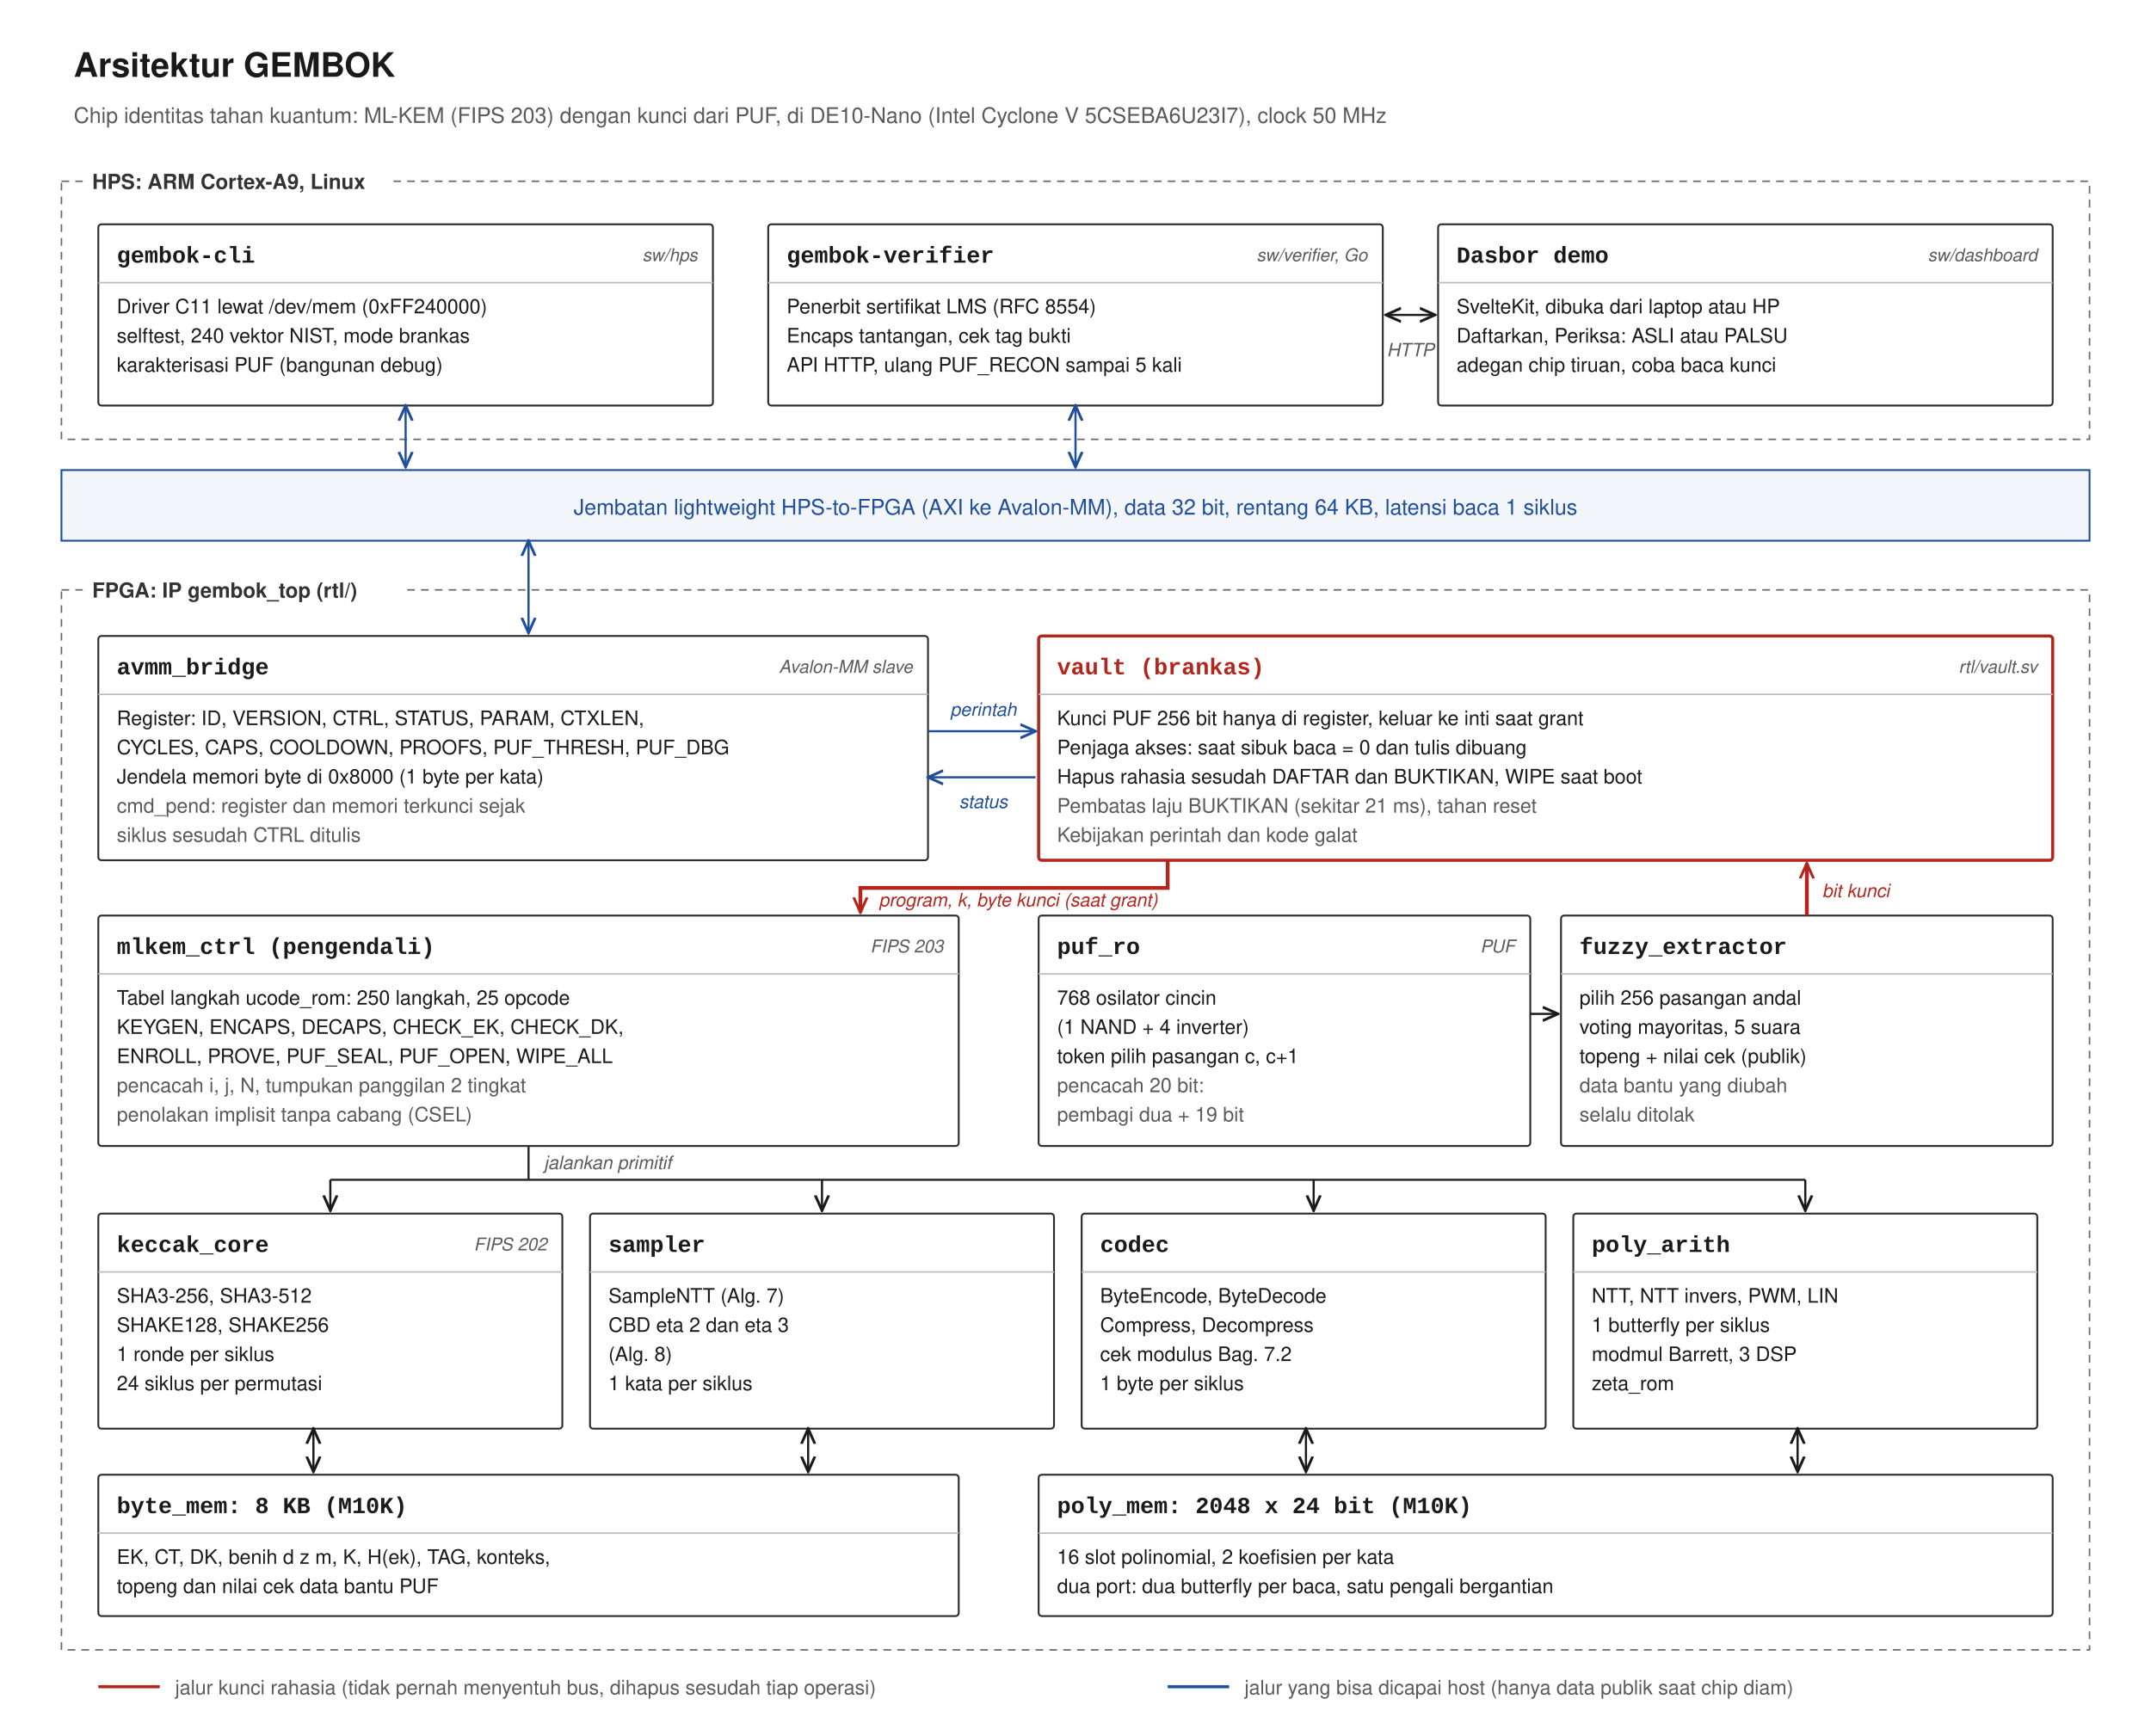
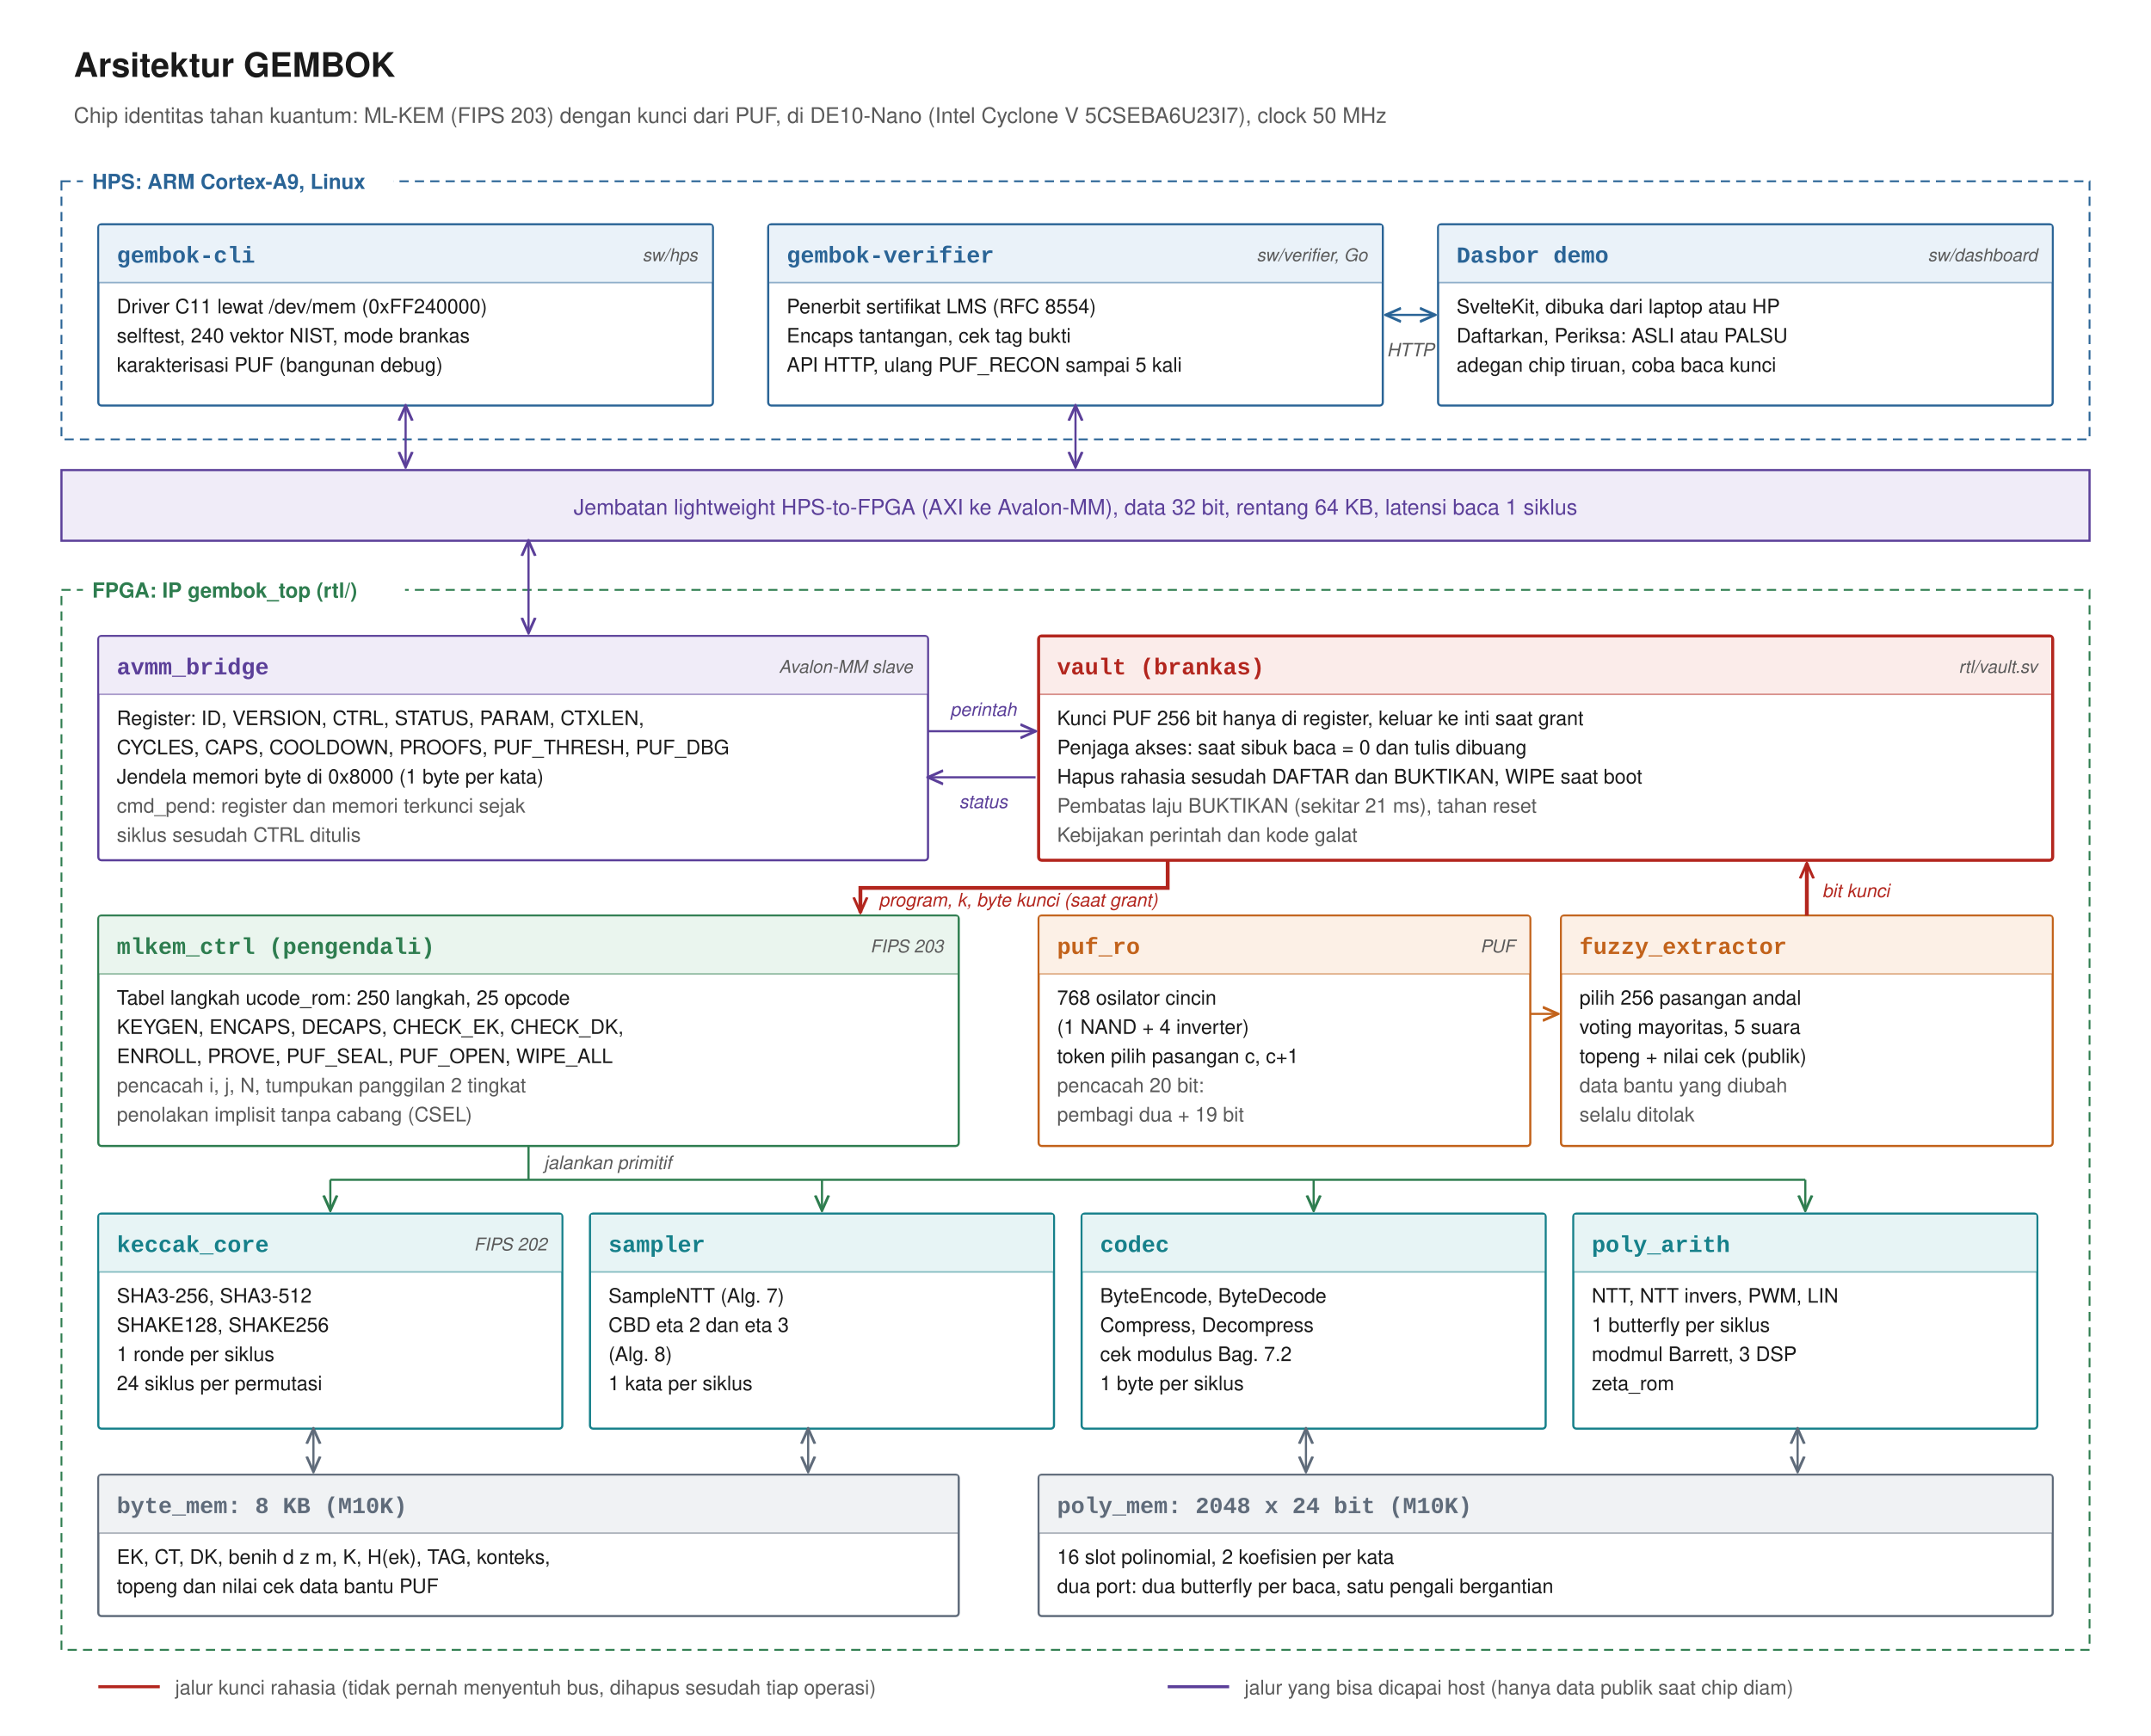
<svg xmlns="http://www.w3.org/2000/svg" width="1400" height="1130" viewBox="0 0 1400 1130" font-family="Helvetica, Arial, 'Liberation Sans', sans-serif">
  <defs>
-     <marker id="a1a1a1a" viewBox="0 0 10 10" refX="9" refY="5" markerUnits="userSpaceOnUse" markerWidth="11" markerHeight="11" orient="auto-start-reverse">
-       <path d="M0,1 L9,5 L0,9" fill="none" stroke="#1a1a1a" stroke-width="1.6" />
+     <marker id="a16808a" viewBox="0 0 10 10" refX="9" refY="5" markerUnits="userSpaceOnUse" markerWidth="11" markerHeight="11" orient="auto-start-reverse">
+       <path d="M0,1 L9,5 L0,9" fill="none" stroke="#16808a" stroke-width="1.6" />
    </marker>
-     <marker id="a1f4e9c" viewBox="0 0 10 10" refX="9" refY="5" markerUnits="userSpaceOnUse" markerWidth="11" markerHeight="11" orient="auto-start-reverse">
-       <path d="M0,1 L9,5 L0,9" fill="none" stroke="#1f4e9c" stroke-width="1.6" />
+     <marker id="a2a6496" viewBox="0 0 10 10" refX="9" refY="5" markerUnits="userSpaceOnUse" markerWidth="11" markerHeight="11" orient="auto-start-reverse">
+       <path d="M0,1 L9,5 L0,9" fill="none" stroke="#2a6496" stroke-width="1.6" />
    </marker>
    <marker id="a2b2b2b" viewBox="0 0 10 10" refX="9" refY="5" markerUnits="userSpaceOnUse" markerWidth="11" markerHeight="11" orient="auto-start-reverse">
      <path d="M0,1 L9,5 L0,9" fill="none" stroke="#2b2b2b" stroke-width="1.6" />
    </marker>
+     <marker id="a2e7d4f" viewBox="0 0 10 10" refX="9" refY="5" markerUnits="userSpaceOnUse" markerWidth="11" markerHeight="11" orient="auto-start-reverse">
+       <path d="M0,1 L9,5 L0,9" fill="none" stroke="#2e7d4f" stroke-width="1.6" />
+     </marker>
+     <marker id="a5b3f99" viewBox="0 0 10 10" refX="9" refY="5" markerUnits="userSpaceOnUse" markerWidth="11" markerHeight="11" orient="auto-start-reverse">
+       <path d="M0,1 L9,5 L0,9" fill="none" stroke="#5b3f99" stroke-width="1.6" />
+     </marker>
+     <marker id="a5f6b7a" viewBox="0 0 10 10" refX="9" refY="5" markerUnits="userSpaceOnUse" markerWidth="11" markerHeight="11" orient="auto-start-reverse">
+       <path d="M0,1 L9,5 L0,9" fill="none" stroke="#5f6b7a" stroke-width="1.6" />
+     </marker>
    <marker id="ab3261e" viewBox="0 0 10 10" refX="9" refY="5" markerUnits="userSpaceOnUse" markerWidth="11" markerHeight="11" orient="auto-start-reverse">
      <path d="M0,1 L9,5 L0,9" fill="none" stroke="#b3261e" stroke-width="1.6" />
+     </marker>
+     <marker id="ac2621a" viewBox="0 0 10 10" refX="9" refY="5" markerUnits="userSpaceOnUse" markerWidth="11" markerHeight="11" orient="auto-start-reverse">
+       <path d="M0,1 L9,5 L0,9" fill="none" stroke="#c2621a" stroke-width="1.6" />
    </marker>
  </defs>
  <rect width="1400" height="1130" fill="#ffffff" />
  <text x="48" y="50" font-size="22" fill="#1a1a1a" font-weight="700" text-anchor="start">Arsitektur GEMBOK</text>
  <text x="48" y="80" font-size="14" fill="#5a5a5a" font-weight="400" text-anchor="start">Chip identitas tahan kuantum: ML-KEM (FIPS 203) dengan kunci dari PUF, di DE10-Nano (Intel Cyclone V 5CSEBA6U23I7), clock 50 MHz</text>
-   <rect x="40" y="118" width="1320" height="168" rx="0" fill="none" stroke="#6b6b6b" stroke-width="1" stroke-dasharray="5 4" />
+   <rect x="40" y="118" width="1320" height="168" rx="0" fill="none" stroke="#2a6496" stroke-width="1.2" stroke-dasharray="6 4" />
  <rect x="54" y="109" width="202.0" height="18" fill="#ffffff" />
-   <text x="60" y="123" font-size="13.5" fill="#333333" font-weight="700" text-anchor="start">HPS: ARM Cortex-A9, Linux</text>
-   <rect x="64" y="146" width="400" height="118" rx="2" fill="#ffffff" stroke="#2b2b2b" stroke-width="1.2" />
-   <line x1="64" y1="184" x2="464" y2="184" stroke="#bdbdbd" stroke-width="1" />
-   <text x="76" y="171" font-size="15" fill="#1a1a1a" font-weight="700" text-anchor="start" font-family="'Courier New', Courier, monospace">gembok-cli</text>
+   <text x="60" y="123" font-size="13.5" fill="#2a6496" font-weight="700" text-anchor="start">HPS: ARM Cortex-A9, Linux</text>
+   <rect x="64" y="146" width="400" height="118" rx="2" fill="#ffffff" stroke="#2a6496" stroke-width="1.4" />
+   <rect x="64.7" y="146.7" width="398.6" height="37.3" fill="#eaf2f9" />
+   <line x1="64" y1="184" x2="464" y2="184" stroke="#2a6496" stroke-width="1" stroke-opacity="0.5" />
+   <text x="76" y="171" font-size="15" fill="#2a6496" font-weight="700" text-anchor="start" font-family="'Courier New', Courier, monospace">gembok-cli</text>
  <text x="454" y="170" font-size="11.5" fill="#5a5a5a" font-weight="400" text-anchor="end" font-style="italic">sw/hps</text>
  <text x="76" y="204" font-size="13" fill="#1a1a1a" font-weight="400" text-anchor="start">Driver C11 lewat /dev/mem (0xFF240000)</text>
  <text x="76" y="223" font-size="13" fill="#1a1a1a" font-weight="400" text-anchor="start">selftest, 240 vektor NIST, mode brankas</text>
  <text x="76" y="242" font-size="13" fill="#1a1a1a" font-weight="400" text-anchor="start">karakterisasi PUF (bangunan debug)</text>
-   <rect x="500" y="146" width="400" height="118" rx="2" fill="#ffffff" stroke="#2b2b2b" stroke-width="1.2" />
-   <line x1="500" y1="184" x2="900" y2="184" stroke="#bdbdbd" stroke-width="1" />
-   <text x="512" y="171" font-size="15" fill="#1a1a1a" font-weight="700" text-anchor="start" font-family="'Courier New', Courier, monospace">gembok-verifier</text>
+   <rect x="500" y="146" width="400" height="118" rx="2" fill="#ffffff" stroke="#2a6496" stroke-width="1.4" />
+   <rect x="500.7" y="146.7" width="398.6" height="37.3" fill="#eaf2f9" />
+   <line x1="500" y1="184" x2="900" y2="184" stroke="#2a6496" stroke-width="1" stroke-opacity="0.5" />
+   <text x="512" y="171" font-size="15" fill="#2a6496" font-weight="700" text-anchor="start" font-family="'Courier New', Courier, monospace">gembok-verifier</text>
  <text x="890" y="170" font-size="11.5" fill="#5a5a5a" font-weight="400" text-anchor="end" font-style="italic">sw/verifier, Go</text>
  <text x="512" y="204" font-size="13" fill="#1a1a1a" font-weight="400" text-anchor="start">Penerbit sertifikat LMS (RFC 8554)</text>
  <text x="512" y="223" font-size="13" fill="#1a1a1a" font-weight="400" text-anchor="start">Encaps tantangan, cek tag bukti</text>
  <text x="512" y="242" font-size="13" fill="#1a1a1a" font-weight="400" text-anchor="start">API HTTP, ulang PUF_RECON sampai 5 kali</text>
-   <rect x="936" y="146" width="400" height="118" rx="2" fill="#ffffff" stroke="#2b2b2b" stroke-width="1.2" />
-   <line x1="936" y1="184" x2="1336" y2="184" stroke="#bdbdbd" stroke-width="1" />
-   <text x="948" y="171" font-size="15" fill="#1a1a1a" font-weight="700" text-anchor="start" font-family="'Courier New', Courier, monospace">Dasbor demo</text>
+   <rect x="936" y="146" width="400" height="118" rx="2" fill="#ffffff" stroke="#2a6496" stroke-width="1.4" />
+   <rect x="936.7" y="146.7" width="398.6" height="37.3" fill="#eaf2f9" />
+   <line x1="936" y1="184" x2="1336" y2="184" stroke="#2a6496" stroke-width="1" stroke-opacity="0.5" />
+   <text x="948" y="171" font-size="15" fill="#2a6496" font-weight="700" text-anchor="start" font-family="'Courier New', Courier, monospace">Dasbor demo</text>
  <text x="1326" y="170" font-size="11.5" fill="#5a5a5a" font-weight="400" text-anchor="end" font-style="italic">sw/dashboard</text>
  <text x="948" y="204" font-size="13" fill="#1a1a1a" font-weight="400" text-anchor="start">SvelteKit, dibuka dari laptop atau HP</text>
  <text x="948" y="223" font-size="13" fill="#1a1a1a" font-weight="400" text-anchor="start">Daftarkan, Periksa: ASLI atau PALSU</text>
  <text x="948" y="242" font-size="13" fill="#1a1a1a" font-weight="400" text-anchor="start">adegan chip tiruan, coba baca kunci</text>
-   <polyline points="934,205 902,205" fill="none" stroke="#1a1a1a" stroke-width="1.4" marker-end="url(#a1a1a1a)" marker-start="url(#a1a1a1a)" />
+   <polyline points="934,205 902,205" fill="none" stroke="#2a6496" stroke-width="1.4" marker-end="url(#a2a6496)" marker-start="url(#a2a6496)" />
  <text x="918" y="232" font-size="12" fill="#5a5a5a" font-weight="400" text-anchor="middle" font-style="italic">HTTP</text>
-   <rect x="40" y="306" width="1320" height="46" rx="0" fill="#f2f5fa" stroke="#1f4e9c" stroke-width="1.2" />
-   <text x="700" y="335" font-size="14" fill="#1f4e9c" font-weight="400" text-anchor="middle">Jembatan lightweight HPS-to-FPGA (AXI ke Avalon-MM), data 32 bit, rentang 64 KB, latensi baca 1 siklus</text>
-   <polyline points="264,264 264,304" fill="none" stroke="#1f4e9c" stroke-width="1.4" marker-end="url(#a1f4e9c)" marker-start="url(#a1f4e9c)" />
-   <polyline points="700,264 700,304" fill="none" stroke="#1f4e9c" stroke-width="1.4" marker-end="url(#a1f4e9c)" marker-start="url(#a1f4e9c)" />
-   <rect x="40" y="384" width="1320" height="690" rx="0" fill="none" stroke="#6b6b6b" stroke-width="1" stroke-dasharray="5 4" />
+   <rect x="40" y="306" width="1320" height="46" rx="0" fill="#f0ecf8" stroke="#5b3f99" stroke-width="1.4" />
+   <text x="700" y="335" font-size="14" fill="#5b3f99" font-weight="400" text-anchor="middle">Jembatan lightweight HPS-to-FPGA (AXI ke Avalon-MM), data 32 bit, rentang 64 KB, latensi baca 1 siklus</text>
+   <polyline points="264,264 264,304" fill="none" stroke="#5b3f99" stroke-width="1.4" marker-end="url(#a5b3f99)" marker-start="url(#a5b3f99)" />
+   <polyline points="700,264 700,304" fill="none" stroke="#5b3f99" stroke-width="1.4" marker-end="url(#a5b3f99)" marker-start="url(#a5b3f99)" />
+   <rect x="40" y="384" width="1320" height="690" rx="0" fill="none" stroke="#2e7d4f" stroke-width="1.2" stroke-dasharray="6 4" />
  <rect x="54" y="375" width="209.6" height="18" fill="#ffffff" />
-   <text x="60" y="389" font-size="13.5" fill="#333333" font-weight="700" text-anchor="start">FPGA: IP gembok_top (rtl/)</text>
-   <rect x="64" y="414" width="540" height="146" rx="2" fill="#ffffff" stroke="#2b2b2b" stroke-width="1.2" />
-   <line x1="64" y1="452" x2="604" y2="452" stroke="#bdbdbd" stroke-width="1" />
-   <text x="76" y="439" font-size="15" fill="#1a1a1a" font-weight="700" text-anchor="start" font-family="'Courier New', Courier, monospace">avmm_bridge</text>
+   <text x="60" y="389" font-size="13.5" fill="#2e7d4f" font-weight="700" text-anchor="start">FPGA: IP gembok_top (rtl/)</text>
+   <rect x="64" y="414" width="540" height="146" rx="2" fill="#ffffff" stroke="#5b3f99" stroke-width="1.4" />
+   <rect x="64.7" y="414.7" width="538.6" height="37.3" fill="#f0ecf8" />
+   <line x1="64" y1="452" x2="604" y2="452" stroke="#5b3f99" stroke-width="1" stroke-opacity="0.5" />
+   <text x="76" y="439" font-size="15" fill="#5b3f99" font-weight="700" text-anchor="start" font-family="'Courier New', Courier, monospace">avmm_bridge</text>
  <text x="594" y="438" font-size="11.5" fill="#5a5a5a" font-weight="400" text-anchor="end" font-style="italic">Avalon-MM slave</text>
  <text x="76" y="472" font-size="13" fill="#1a1a1a" font-weight="400" text-anchor="start">Register: ID, VERSION, CTRL, STATUS, PARAM, CTXLEN,</text>
  <text x="76" y="491" font-size="13" fill="#1a1a1a" font-weight="400" text-anchor="start">CYCLES, CAPS, COOLDOWN, PROOFS, PUF_THRESH, PUF_DBG</text>
  <text x="76" y="510" font-size="13" fill="#1a1a1a" font-weight="400" text-anchor="start">Jendela memori byte di 0x8000 (1 byte per kata)</text>
  <text x="76" y="529" font-size="13" fill="#5a5a5a" font-weight="400" text-anchor="start">cmd_pend: register dan memori terkunci sejak</text>
  <text x="76" y="548" font-size="13" fill="#5a5a5a" font-weight="400" text-anchor="start">siklus sesudah CTRL ditulis</text>
-   <polyline points="344,352 344,412" fill="none" stroke="#1f4e9c" stroke-width="1.4" marker-end="url(#a1f4e9c)" marker-start="url(#a1f4e9c)" />
+   <polyline points="344,352 344,412" fill="none" stroke="#5b3f99" stroke-width="1.4" marker-end="url(#a5b3f99)" marker-start="url(#a5b3f99)" />
  <rect x="676" y="414" width="660" height="146" rx="2" fill="#ffffff" stroke="#b3261e" stroke-width="2" />
-   <line x1="676" y1="452" x2="1336" y2="452" stroke="#bdbdbd" stroke-width="1" />
+   <rect x="677.0" y="415.0" width="658" height="37.0" fill="#fbecea" />
+   <line x1="676" y1="452" x2="1336" y2="452" stroke="#b3261e" stroke-width="1" stroke-opacity="0.5" />
  <text x="688" y="439" font-size="15" fill="#b3261e" font-weight="700" text-anchor="start" font-family="'Courier New', Courier, monospace">vault (brankas)</text>
  <text x="1326" y="438" font-size="11.5" fill="#5a5a5a" font-weight="400" text-anchor="end" font-style="italic">rtl/vault.sv</text>
  <text x="688" y="472" font-size="13" fill="#1a1a1a" font-weight="400" text-anchor="start">Kunci PUF 256 bit hanya di register, keluar ke inti saat grant</text>
  <text x="688" y="491" font-size="13" fill="#1a1a1a" font-weight="400" text-anchor="start">Penjaga akses: saat sibuk baca = 0 dan tulis dibuang</text>
  <text x="688" y="510" font-size="13" fill="#1a1a1a" font-weight="400" text-anchor="start">Hapus rahasia sesudah DAFTAR dan BUKTIKAN, WIPE saat boot</text>
  <text x="688" y="529" font-size="13" fill="#5a5a5a" font-weight="400" text-anchor="start">Pembatas laju BUKTIKAN (sekitar 21 ms), tahan reset</text>
  <text x="688" y="548" font-size="13" fill="#5a5a5a" font-weight="400" text-anchor="start">Kebijakan perintah dan kode galat</text>
-   <polyline points="604,476 674,476" fill="none" stroke="#1f4e9c" stroke-width="1.4" marker-end="url(#a1f4e9c)" />
-   <text x="640" y="466" font-size="12" fill="#1f4e9c" font-weight="400" text-anchor="middle" font-style="italic">perintah</text>
-   <polyline points="674,506 604,506" fill="none" stroke="#1f4e9c" stroke-width="1.4" marker-end="url(#a1f4e9c)" />
-   <text x="640" y="526" font-size="12" fill="#1f4e9c" font-weight="400" text-anchor="middle" font-style="italic">status</text>
-   <rect x="676" y="596" width="320" height="150" rx="2" fill="#ffffff" stroke="#2b2b2b" stroke-width="1.2" />
-   <line x1="676" y1="634" x2="996" y2="634" stroke="#bdbdbd" stroke-width="1" />
-   <text x="688" y="621" font-size="15" fill="#1a1a1a" font-weight="700" text-anchor="start" font-family="'Courier New', Courier, monospace">puf_ro</text>
+   <polyline points="604,476 674,476" fill="none" stroke="#5b3f99" stroke-width="1.4" marker-end="url(#a5b3f99)" />
+   <text x="640" y="466" font-size="12" fill="#5b3f99" font-weight="400" text-anchor="middle" font-style="italic">perintah</text>
+   <polyline points="674,506 604,506" fill="none" stroke="#5b3f99" stroke-width="1.4" marker-end="url(#a5b3f99)" />
+   <text x="640" y="526" font-size="12" fill="#5b3f99" font-weight="400" text-anchor="middle" font-style="italic">status</text>
+   <rect x="676" y="596" width="320" height="150" rx="2" fill="#ffffff" stroke="#c2621a" stroke-width="1.4" />
+   <rect x="676.7" y="596.7" width="318.6" height="37.3" fill="#fcf0e6" />
+   <line x1="676" y1="634" x2="996" y2="634" stroke="#c2621a" stroke-width="1" stroke-opacity="0.5" />
+   <text x="688" y="621" font-size="15" fill="#c2621a" font-weight="700" text-anchor="start" font-family="'Courier New', Courier, monospace">puf_ro</text>
  <text x="986" y="620" font-size="11.5" fill="#5a5a5a" font-weight="400" text-anchor="end" font-style="italic">PUF</text>
  <text x="688" y="654" font-size="13" fill="#1a1a1a" font-weight="400" text-anchor="start">768 osilator cincin</text>
  <text x="688" y="673" font-size="13" fill="#1a1a1a" font-weight="400" text-anchor="start">(1 NAND + 4 inverter)</text>
  <text x="688" y="692" font-size="13" fill="#1a1a1a" font-weight="400" text-anchor="start">token pilih pasangan c, c+1</text>
  <text x="688" y="711" font-size="13" fill="#5a5a5a" font-weight="400" text-anchor="start">pencacah 20 bit:</text>
  <text x="688" y="730" font-size="13" fill="#5a5a5a" font-weight="400" text-anchor="start">pembagi dua + 19 bit</text>
-   <rect x="1016" y="596" width="320" height="150" rx="2" fill="#ffffff" stroke="#2b2b2b" stroke-width="1.2" />
-   <line x1="1016" y1="634" x2="1336" y2="634" stroke="#bdbdbd" stroke-width="1" />
-   <text x="1028" y="621" font-size="15" fill="#1a1a1a" font-weight="700" text-anchor="start" font-family="'Courier New', Courier, monospace">fuzzy_extractor</text>
+   <rect x="1016" y="596" width="320" height="150" rx="2" fill="#ffffff" stroke="#c2621a" stroke-width="1.4" />
+   <rect x="1016.7" y="596.7" width="318.6" height="37.3" fill="#fcf0e6" />
+   <line x1="1016" y1="634" x2="1336" y2="634" stroke="#c2621a" stroke-width="1" stroke-opacity="0.5" />
+   <text x="1028" y="621" font-size="15" fill="#c2621a" font-weight="700" text-anchor="start" font-family="'Courier New', Courier, monospace">fuzzy_extractor</text>
  <text x="1028" y="654" font-size="13" fill="#1a1a1a" font-weight="400" text-anchor="start">pilih 256 pasangan andal</text>
  <text x="1028" y="673" font-size="13" fill="#1a1a1a" font-weight="400" text-anchor="start">voting mayoritas, 5 suara</text>
  <text x="1028" y="692" font-size="13" fill="#1a1a1a" font-weight="400" text-anchor="start">topeng + nilai cek (publik)</text>
  <text x="1028" y="711" font-size="13" fill="#5a5a5a" font-weight="400" text-anchor="start">data bantu yang diubah</text>
  <text x="1028" y="730" font-size="13" fill="#5a5a5a" font-weight="400" text-anchor="start">selalu ditolak</text>
-   <polyline points="996,660 1014,660" fill="none" stroke="#1a1a1a" stroke-width="1.4" marker-end="url(#a1a1a1a)" />
+   <polyline points="996,660 1014,660" fill="none" stroke="#c2621a" stroke-width="1.4" marker-end="url(#ac2621a)" />
  <polyline points="1176,596 1176,562" fill="none" stroke="#b3261e" stroke-width="2.5" marker-end="url(#ab3261e)" />
  <text x="1186" y="584" font-size="12" fill="#b3261e" font-weight="400" text-anchor="start" font-style="italic">bit kunci</text>
-   <rect x="64" y="596" width="560" height="150" rx="2" fill="#ffffff" stroke="#2b2b2b" stroke-width="1.2" />
-   <line x1="64" y1="634" x2="624" y2="634" stroke="#bdbdbd" stroke-width="1" />
-   <text x="76" y="621" font-size="15" fill="#1a1a1a" font-weight="700" text-anchor="start" font-family="'Courier New', Courier, monospace">mlkem_ctrl (pengendali)</text>
+   <rect x="64" y="596" width="560" height="150" rx="2" fill="#ffffff" stroke="#2e7d4f" stroke-width="1.4" />
+   <rect x="64.7" y="596.7" width="558.6" height="37.3" fill="#eaf5ee" />
+   <line x1="64" y1="634" x2="624" y2="634" stroke="#2e7d4f" stroke-width="1" stroke-opacity="0.5" />
+   <text x="76" y="621" font-size="15" fill="#2e7d4f" font-weight="700" text-anchor="start" font-family="'Courier New', Courier, monospace">mlkem_ctrl (pengendali)</text>
  <text x="614" y="620" font-size="11.5" fill="#5a5a5a" font-weight="400" text-anchor="end" font-style="italic">FIPS 203</text>
  <text x="76" y="654" font-size="13" fill="#1a1a1a" font-weight="400" text-anchor="start">Tabel langkah ucode_rom: 250 langkah, 25 opcode</text>
  <text x="76" y="673" font-size="13" fill="#1a1a1a" font-weight="400" text-anchor="start">KEYGEN, ENCAPS, DECAPS, CHECK_EK, CHECK_DK,</text>
  <text x="76" y="692" font-size="13" fill="#1a1a1a" font-weight="400" text-anchor="start">ENROLL, PROVE, PUF_SEAL, PUF_OPEN, WIPE_ALL</text>
  <text x="76" y="711" font-size="13" fill="#5a5a5a" font-weight="400" text-anchor="start">pencacah i, j, N, tumpukan panggilan 2 tingkat</text>
  <text x="76" y="730" font-size="13" fill="#5a5a5a" font-weight="400" text-anchor="start">penolakan implisit tanpa cabang (CSEL)</text>
  <polyline points="760,560 760,578 560,578 560,594" fill="none" stroke="#b3261e" stroke-width="2.5" marker-end="url(#ab3261e)" />
  <text x="572" y="590" font-size="12" fill="#b3261e" font-weight="400" text-anchor="start" font-style="italic">program, k, byte kunci (saat grant)</text>
-   <rect x="64" y="790" width="302" height="140" rx="2" fill="#ffffff" stroke="#2b2b2b" stroke-width="1.2" />
-   <line x1="64" y1="828" x2="366" y2="828" stroke="#bdbdbd" stroke-width="1" />
-   <text x="76" y="815" font-size="15" fill="#1a1a1a" font-weight="700" text-anchor="start" font-family="'Courier New', Courier, monospace">keccak_core</text>
+   <rect x="64" y="790" width="302" height="140" rx="2" fill="#ffffff" stroke="#16808a" stroke-width="1.4" />
+   <rect x="64.7" y="790.7" width="300.6" height="37.3" fill="#e7f4f5" />
+   <line x1="64" y1="828" x2="366" y2="828" stroke="#16808a" stroke-width="1" stroke-opacity="0.5" />
+   <text x="76" y="815" font-size="15" fill="#16808a" font-weight="700" text-anchor="start" font-family="'Courier New', Courier, monospace">keccak_core</text>
  <text x="356" y="814" font-size="11.5" fill="#5a5a5a" font-weight="400" text-anchor="end" font-style="italic">FIPS 202</text>
  <text x="76" y="848" font-size="13" fill="#1a1a1a" font-weight="400" text-anchor="start">SHA3-256, SHA3-512</text>
  <text x="76" y="867" font-size="13" fill="#1a1a1a" font-weight="400" text-anchor="start">SHAKE128, SHAKE256</text>
  <text x="76" y="886" font-size="13" fill="#1a1a1a" font-weight="400" text-anchor="start">1 ronde per siklus</text>
  <text x="76" y="905" font-size="13" fill="#1a1a1a" font-weight="400" text-anchor="start">24 siklus per permutasi</text>
-   <rect x="384" y="790" width="302" height="140" rx="2" fill="#ffffff" stroke="#2b2b2b" stroke-width="1.2" />
-   <line x1="384" y1="828" x2="686" y2="828" stroke="#bdbdbd" stroke-width="1" />
-   <text x="396" y="815" font-size="15" fill="#1a1a1a" font-weight="700" text-anchor="start" font-family="'Courier New', Courier, monospace">sampler</text>
+   <rect x="384" y="790" width="302" height="140" rx="2" fill="#ffffff" stroke="#16808a" stroke-width="1.4" />
+   <rect x="384.7" y="790.7" width="300.6" height="37.3" fill="#e7f4f5" />
+   <line x1="384" y1="828" x2="686" y2="828" stroke="#16808a" stroke-width="1" stroke-opacity="0.5" />
+   <text x="396" y="815" font-size="15" fill="#16808a" font-weight="700" text-anchor="start" font-family="'Courier New', Courier, monospace">sampler</text>
  <text x="396" y="848" font-size="13" fill="#1a1a1a" font-weight="400" text-anchor="start">SampleNTT (Alg. 7)</text>
  <text x="396" y="867" font-size="13" fill="#1a1a1a" font-weight="400" text-anchor="start">CBD eta 2 dan eta 3</text>
  <text x="396" y="886" font-size="13" fill="#1a1a1a" font-weight="400" text-anchor="start">(Alg. 8)</text>
  <text x="396" y="905" font-size="13" fill="#1a1a1a" font-weight="400" text-anchor="start">1 kata per siklus</text>
-   <rect x="704" y="790" width="302" height="140" rx="2" fill="#ffffff" stroke="#2b2b2b" stroke-width="1.2" />
-   <line x1="704" y1="828" x2="1006" y2="828" stroke="#bdbdbd" stroke-width="1" />
-   <text x="716" y="815" font-size="15" fill="#1a1a1a" font-weight="700" text-anchor="start" font-family="'Courier New', Courier, monospace">codec</text>
+   <rect x="704" y="790" width="302" height="140" rx="2" fill="#ffffff" stroke="#16808a" stroke-width="1.4" />
+   <rect x="704.7" y="790.7" width="300.6" height="37.3" fill="#e7f4f5" />
+   <line x1="704" y1="828" x2="1006" y2="828" stroke="#16808a" stroke-width="1" stroke-opacity="0.5" />
+   <text x="716" y="815" font-size="15" fill="#16808a" font-weight="700" text-anchor="start" font-family="'Courier New', Courier, monospace">codec</text>
  <text x="716" y="848" font-size="13" fill="#1a1a1a" font-weight="400" text-anchor="start">ByteEncode, ByteDecode</text>
  <text x="716" y="867" font-size="13" fill="#1a1a1a" font-weight="400" text-anchor="start">Compress, Decompress</text>
  <text x="716" y="886" font-size="13" fill="#1a1a1a" font-weight="400" text-anchor="start">cek modulus Bag. 7.2</text>
  <text x="716" y="905" font-size="13" fill="#1a1a1a" font-weight="400" text-anchor="start">1 byte per siklus</text>
-   <rect x="1024" y="790" width="302" height="140" rx="2" fill="#ffffff" stroke="#2b2b2b" stroke-width="1.2" />
-   <line x1="1024" y1="828" x2="1326" y2="828" stroke="#bdbdbd" stroke-width="1" />
-   <text x="1036" y="815" font-size="15" fill="#1a1a1a" font-weight="700" text-anchor="start" font-family="'Courier New', Courier, monospace">poly_arith</text>
+   <rect x="1024" y="790" width="302" height="140" rx="2" fill="#ffffff" stroke="#16808a" stroke-width="1.4" />
+   <rect x="1024.7" y="790.7" width="300.6" height="37.3" fill="#e7f4f5" />
+   <line x1="1024" y1="828" x2="1326" y2="828" stroke="#16808a" stroke-width="1" stroke-opacity="0.5" />
+   <text x="1036" y="815" font-size="15" fill="#16808a" font-weight="700" text-anchor="start" font-family="'Courier New', Courier, monospace">poly_arith</text>
  <text x="1036" y="848" font-size="13" fill="#1a1a1a" font-weight="400" text-anchor="start">NTT, NTT invers, PWM, LIN</text>
  <text x="1036" y="867" font-size="13" fill="#1a1a1a" font-weight="400" text-anchor="start">1 butterfly per siklus</text>
  <text x="1036" y="886" font-size="13" fill="#1a1a1a" font-weight="400" text-anchor="start">modmul Barrett, 3 DSP</text>
  <text x="1036" y="905" font-size="13" fill="#1a1a1a" font-weight="400" text-anchor="start">zeta_rom</text>
-   <line x1="215" y1="768" x2="1175" y2="768" stroke="#2b2b2b" stroke-width="1.4" />
-   <line x1="344" y1="746" x2="344" y2="768" stroke="#2b2b2b" stroke-width="1.4" />
+   <line x1="215" y1="768" x2="1175" y2="768" stroke="#2e7d4f" stroke-width="1.4" />
+   <line x1="344" y1="746" x2="344" y2="768" stroke="#2e7d4f" stroke-width="1.4" />
  <text x="354" y="761" font-size="12" fill="#5a5a5a" font-weight="400" text-anchor="start" font-style="italic">jalankan primitif</text>
-   <polyline points="215,768 215,788" fill="none" stroke="#1a1a1a" stroke-width="1.4" marker-end="url(#a1a1a1a)" />
-   <polyline points="535,768 535,788" fill="none" stroke="#1a1a1a" stroke-width="1.4" marker-end="url(#a1a1a1a)" />
-   <polyline points="855,768 855,788" fill="none" stroke="#1a1a1a" stroke-width="1.4" marker-end="url(#a1a1a1a)" />
-   <polyline points="1175,768 1175,788" fill="none" stroke="#1a1a1a" stroke-width="1.4" marker-end="url(#a1a1a1a)" />
-   <rect x="64" y="960" width="560" height="92" rx="2" fill="#ffffff" stroke="#2b2b2b" stroke-width="1.2" />
-   <line x1="64" y1="998" x2="624" y2="998" stroke="#bdbdbd" stroke-width="1" />
-   <text x="76" y="985" font-size="15" fill="#1a1a1a" font-weight="700" text-anchor="start" font-family="'Courier New', Courier, monospace">byte_mem: 8 KB (M10K)</text>
+   <polyline points="215,768 215,788" fill="none" stroke="#2e7d4f" stroke-width="1.4" marker-end="url(#a2e7d4f)" />
+   <polyline points="535,768 535,788" fill="none" stroke="#2e7d4f" stroke-width="1.4" marker-end="url(#a2e7d4f)" />
+   <polyline points="855,768 855,788" fill="none" stroke="#2e7d4f" stroke-width="1.4" marker-end="url(#a2e7d4f)" />
+   <polyline points="1175,768 1175,788" fill="none" stroke="#2e7d4f" stroke-width="1.4" marker-end="url(#a2e7d4f)" />
+   <rect x="64" y="960" width="560" height="92" rx="2" fill="#ffffff" stroke="#5f6b7a" stroke-width="1.4" />
+   <rect x="64.7" y="960.7" width="558.6" height="37.3" fill="#f0f2f4" />
+   <line x1="64" y1="998" x2="624" y2="998" stroke="#5f6b7a" stroke-width="1" stroke-opacity="0.5" />
+   <text x="76" y="985" font-size="15" fill="#5f6b7a" font-weight="700" text-anchor="start" font-family="'Courier New', Courier, monospace">byte_mem: 8 KB (M10K)</text>
  <text x="76" y="1018" font-size="13" fill="#1a1a1a" font-weight="400" text-anchor="start">EK, CT, DK, benih d z m, K, H(ek), TAG, konteks,</text>
  <text x="76" y="1037" font-size="13" fill="#1a1a1a" font-weight="400" text-anchor="start">topeng dan nilai cek data bantu PUF</text>
-   <rect x="676" y="960" width="660" height="92" rx="2" fill="#ffffff" stroke="#2b2b2b" stroke-width="1.2" />
-   <line x1="676" y1="998" x2="1336" y2="998" stroke="#bdbdbd" stroke-width="1" />
-   <text x="688" y="985" font-size="15" fill="#1a1a1a" font-weight="700" text-anchor="start" font-family="'Courier New', Courier, monospace">poly_mem: 2048 x 24 bit (M10K)</text>
+   <rect x="676" y="960" width="660" height="92" rx="2" fill="#ffffff" stroke="#5f6b7a" stroke-width="1.4" />
+   <rect x="676.7" y="960.7" width="658.6" height="37.3" fill="#f0f2f4" />
+   <line x1="676" y1="998" x2="1336" y2="998" stroke="#5f6b7a" stroke-width="1" stroke-opacity="0.5" />
+   <text x="688" y="985" font-size="15" fill="#5f6b7a" font-weight="700" text-anchor="start" font-family="'Courier New', Courier, monospace">poly_mem: 2048 x 24 bit (M10K)</text>
  <text x="688" y="1018" font-size="13" fill="#1a1a1a" font-weight="400" text-anchor="start">16 slot polinomial, 2 koefisien per kata</text>
  <text x="688" y="1037" font-size="13" fill="#1a1a1a" font-weight="400" text-anchor="start">dua port: dua butterfly per baca, satu pengali bergantian</text>
-   <polyline points="204,930 204,958" fill="none" stroke="#1a1a1a" stroke-width="1.4" marker-end="url(#a1a1a1a)" marker-start="url(#a1a1a1a)" />
-   <polyline points="526,930 526,958" fill="none" stroke="#1a1a1a" stroke-width="1.4" marker-end="url(#a1a1a1a)" marker-start="url(#a1a1a1a)" />
-   <polyline points="850,930 850,958" fill="none" stroke="#1a1a1a" stroke-width="1.4" marker-end="url(#a1a1a1a)" marker-start="url(#a1a1a1a)" />
-   <polyline points="1170,930 1170,958" fill="none" stroke="#1a1a1a" stroke-width="1.4" marker-end="url(#a1a1a1a)" marker-start="url(#a1a1a1a)" />
+   <polyline points="204,930 204,958" fill="none" stroke="#5f6b7a" stroke-width="1.4" marker-end="url(#a5f6b7a)" marker-start="url(#a5f6b7a)" />
+   <polyline points="526,930 526,958" fill="none" stroke="#5f6b7a" stroke-width="1.4" marker-end="url(#a5f6b7a)" marker-start="url(#a5f6b7a)" />
+   <polyline points="850,930 850,958" fill="none" stroke="#5f6b7a" stroke-width="1.4" marker-end="url(#a5f6b7a)" marker-start="url(#a5f6b7a)" />
+   <polyline points="1170,930 1170,958" fill="none" stroke="#5f6b7a" stroke-width="1.4" marker-end="url(#a5f6b7a)" marker-start="url(#a5f6b7a)" />
  <line x1="64" y1="1098" x2="104" y2="1098" stroke="#b3261e" stroke-width="2" />
  <text x="114" y="1103" font-size="13" fill="#5a5a5a" font-weight="400" text-anchor="start">jalur kunci rahasia (tidak pernah menyentuh bus, dihapus sesudah tiap operasi)</text>
-   <line x1="760" y1="1098" x2="800" y2="1098" stroke="#1f4e9c" stroke-width="2" />
+   <line x1="760" y1="1098" x2="800" y2="1098" stroke="#5b3f99" stroke-width="2" />
  <text x="810" y="1103" font-size="13" fill="#5a5a5a" font-weight="400" text-anchor="start">jalur yang bisa dicapai host (hanya data publik saat chip diam)</text>
</svg>
